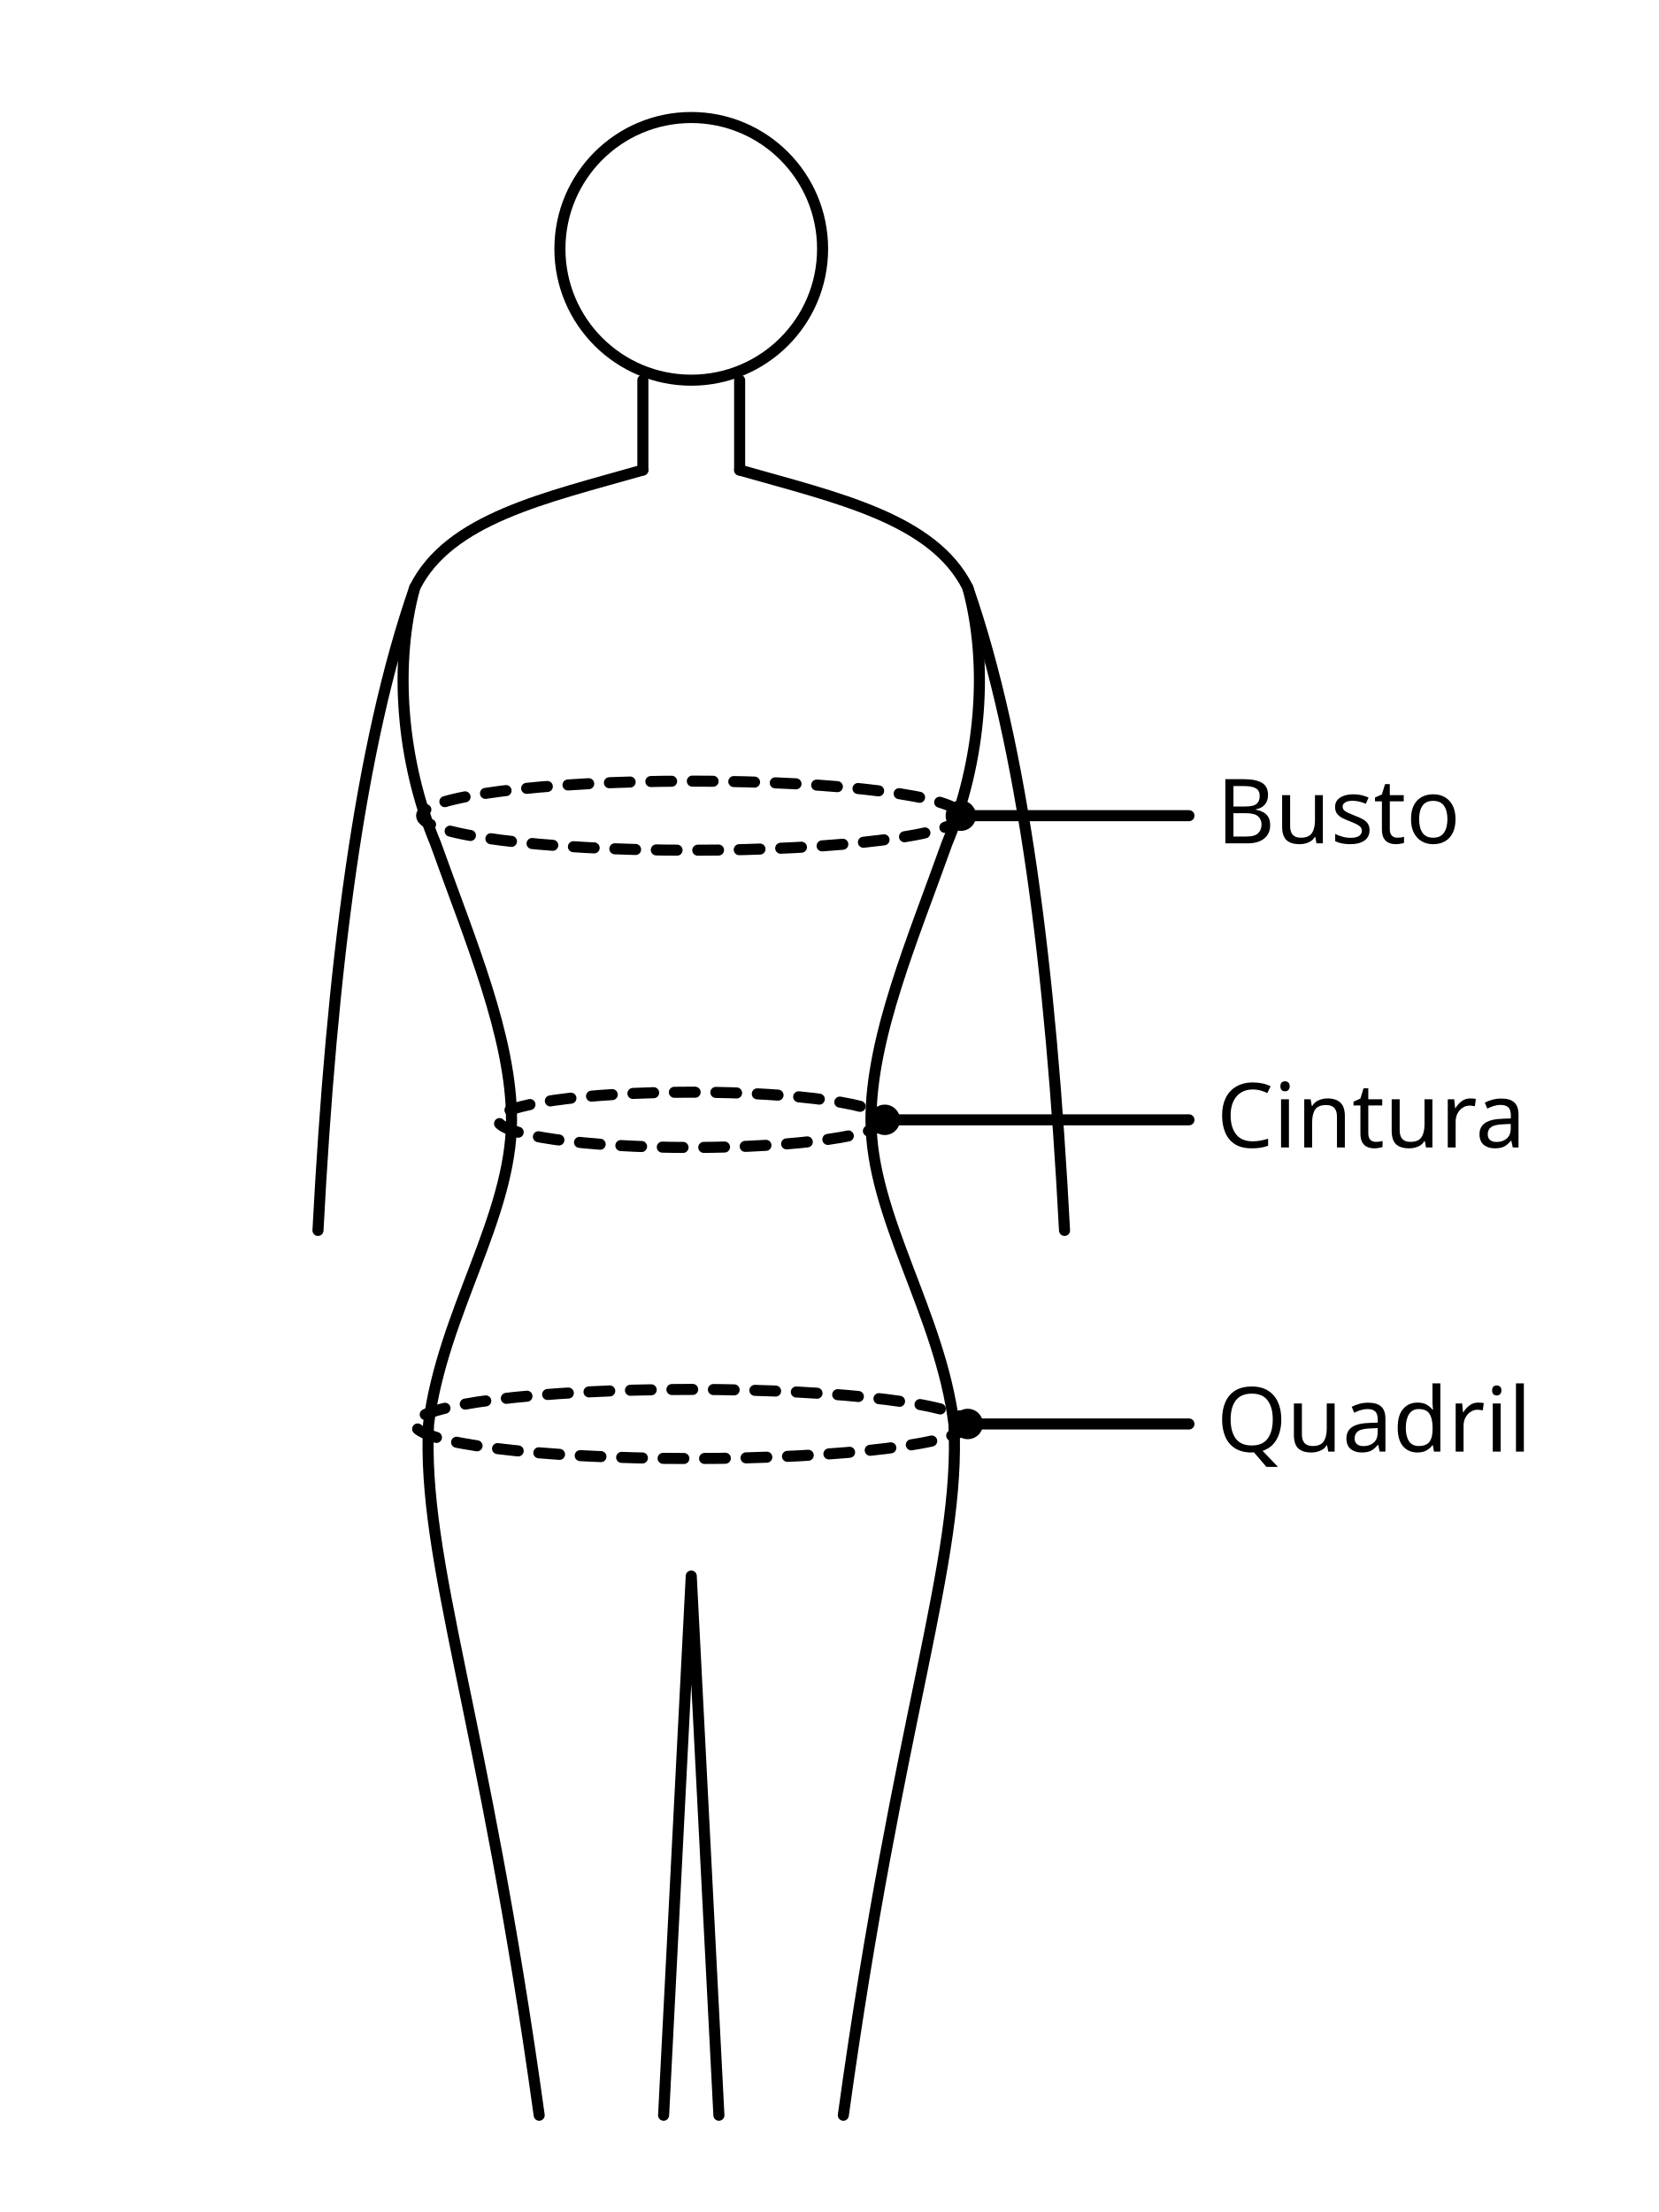
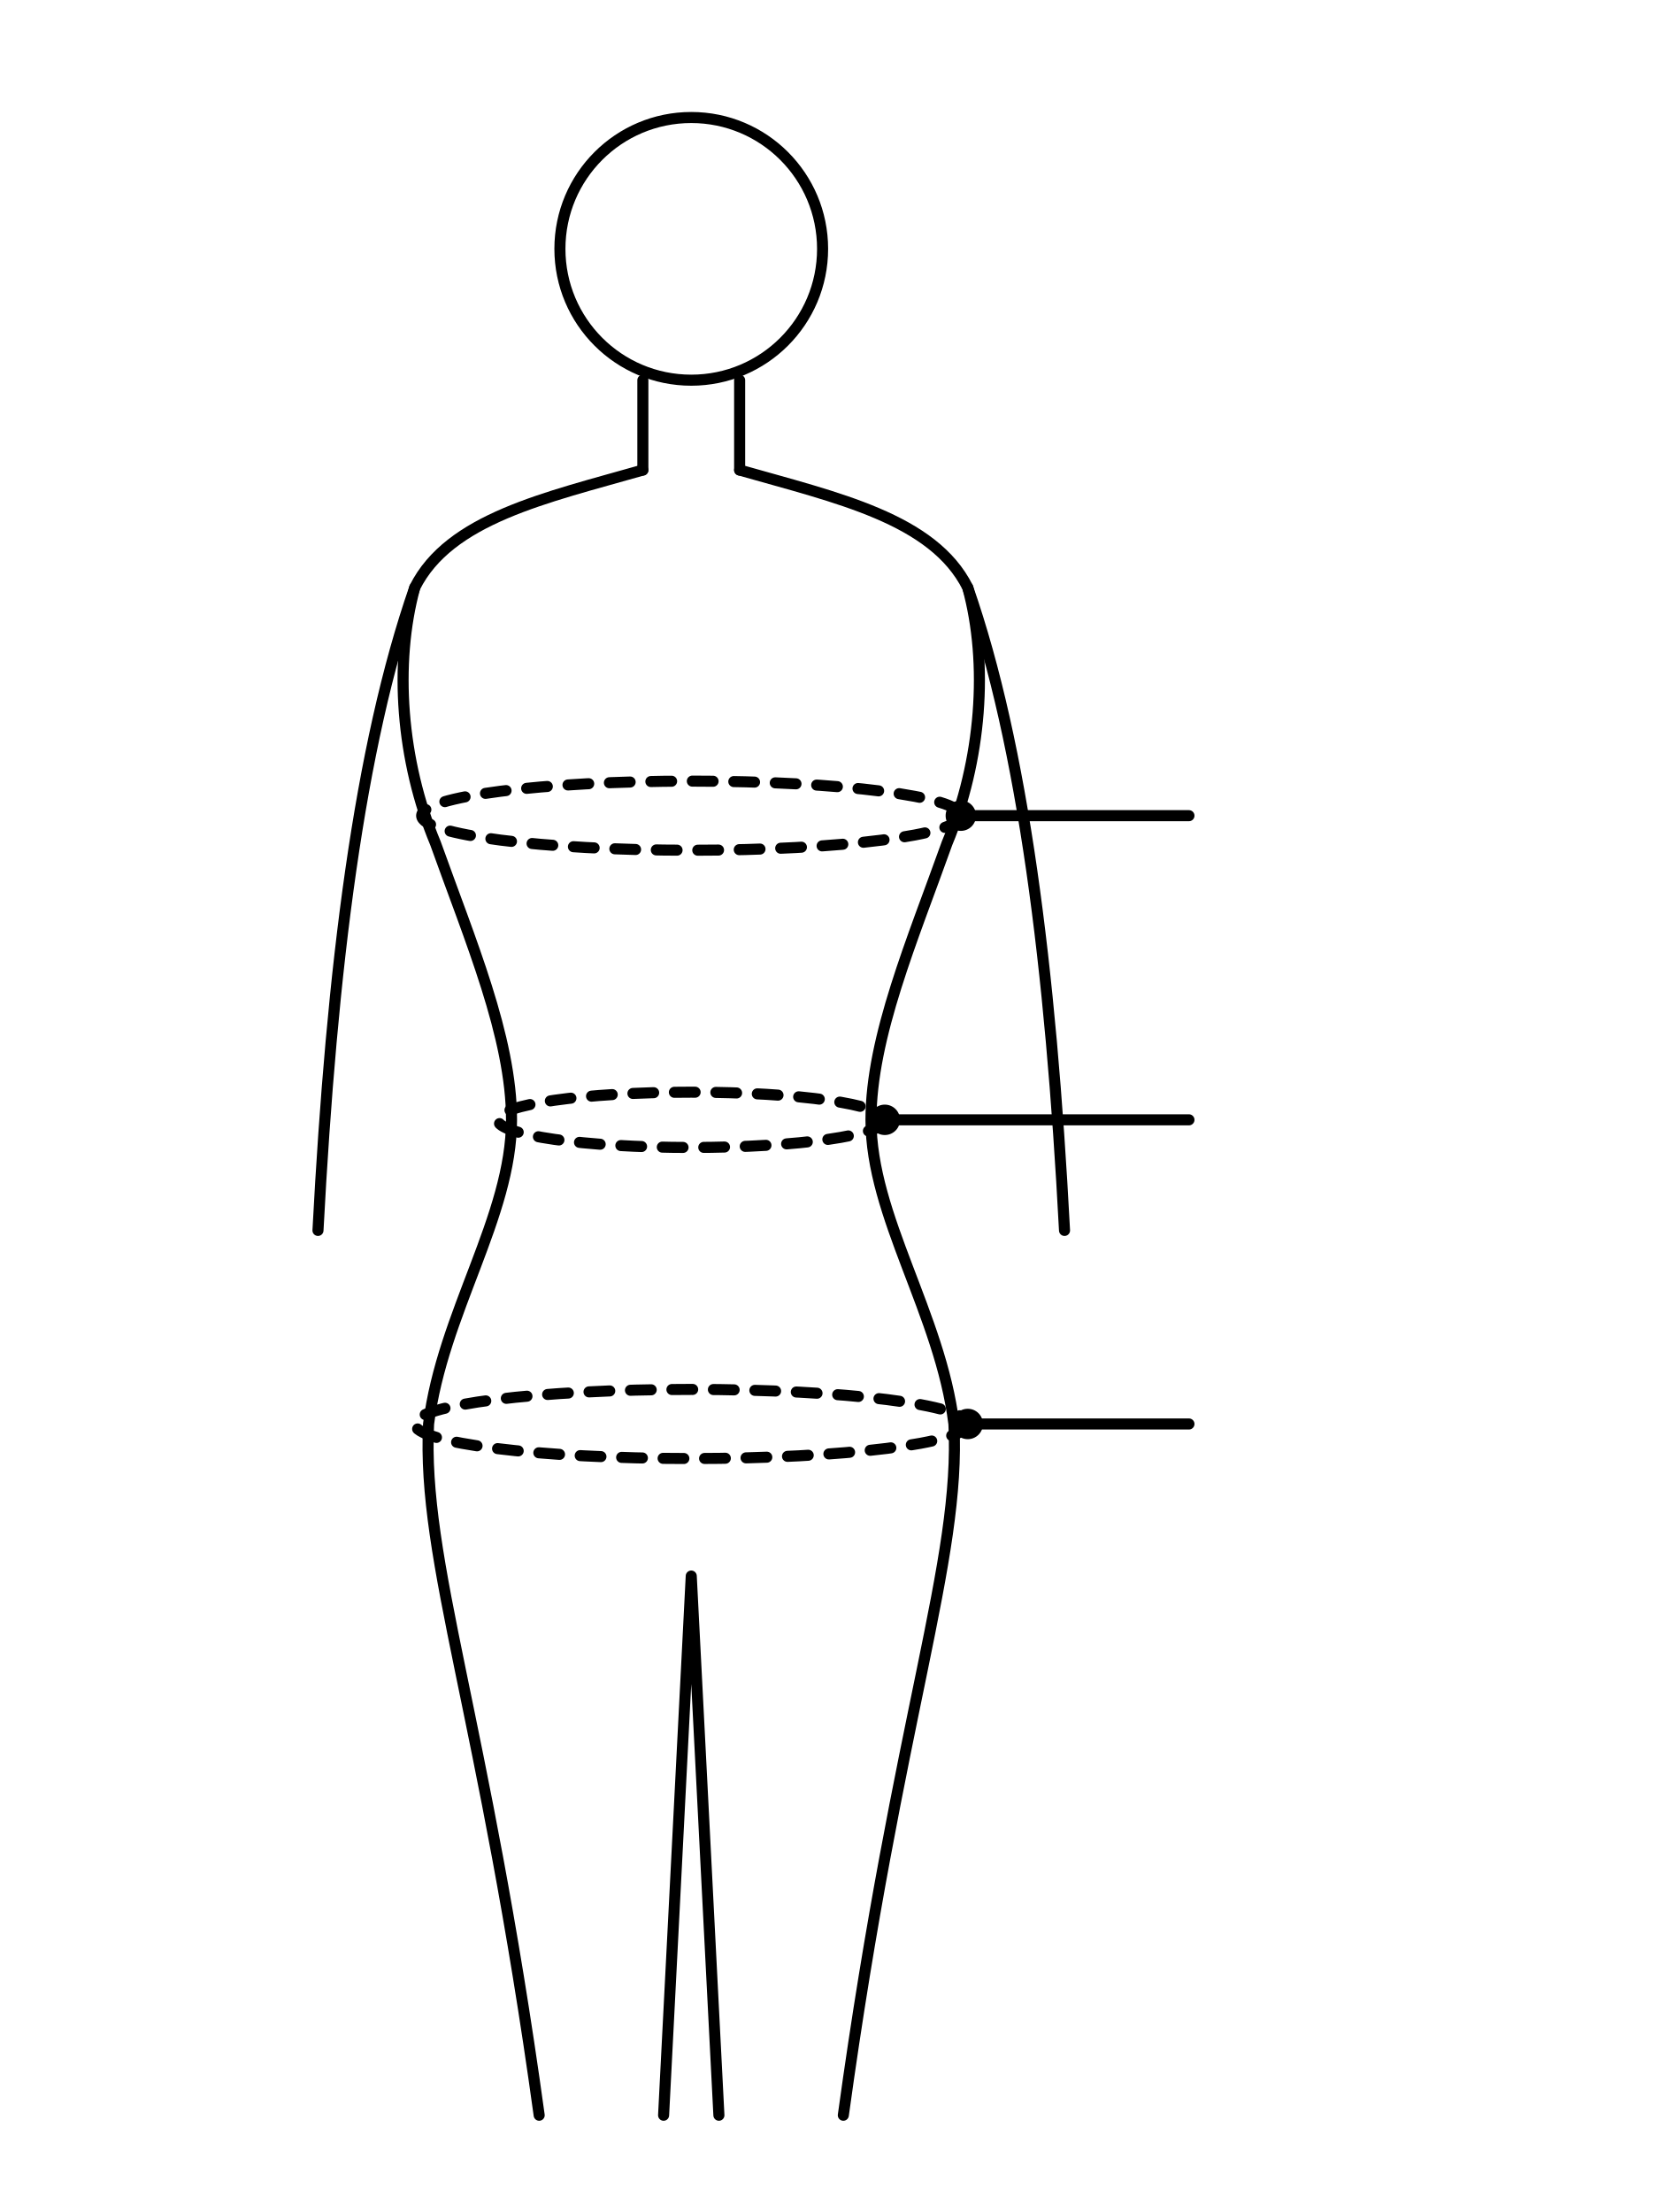
<svg xmlns="http://www.w3.org/2000/svg" viewBox="0 0 240 320" role="img" aria-labelledby="t">
  <g fill="none" stroke="currentColor" stroke-width="1.6" stroke-linecap="round" stroke-linejoin="round">
    <circle cx="100" cy="36" r="19" />
    <path d="M93 55v13M107 55v13" />
    <path d="M93 68C79 72 65 75 60 85C57 96 58 110 63 122C68 136 74 150 74 162C74 176 64 190 62 206C61 226 70 248 78 306" />
    <path d="M107 68C121 72 135 75 140 85C143 96 142 110 137 122C132 136 126 150 126 162C126 176 136 190 138 206C139 226 130 248 122 306" />
    <path d="M100 228L96 306M100 228L104 306" />
    <path d="M60 85C52 108 48 140 46 178M140 85C148 108 152 140 154 178" />
    <g stroke-dasharray="3 3">
      <ellipse cx="100" cy="118" rx="39" ry="5" />
      <ellipse cx="100" cy="162" rx="28" ry="4" />
      <ellipse cx="100" cy="206" rx="40" ry="5" />
    </g>
    <path d="M139 118H172M128 162H172M140 206H172" />
  </g>
-   <g fill="currentColor" font-family="Jost, system-ui, sans-serif" font-size="13">
+   <g fill="currentColor">
    <circle cx="139" cy="118" r="2.2" />
    <circle cx="128" cy="162" r="2.2" />
    <circle cx="140" cy="206" r="2.2" />
-     <text x="176" y="122">Busto</text>
-     <text x="176" y="166">Cintura</text>
-     <text x="176" y="210">Quadril</text>
  </g>
</svg>
